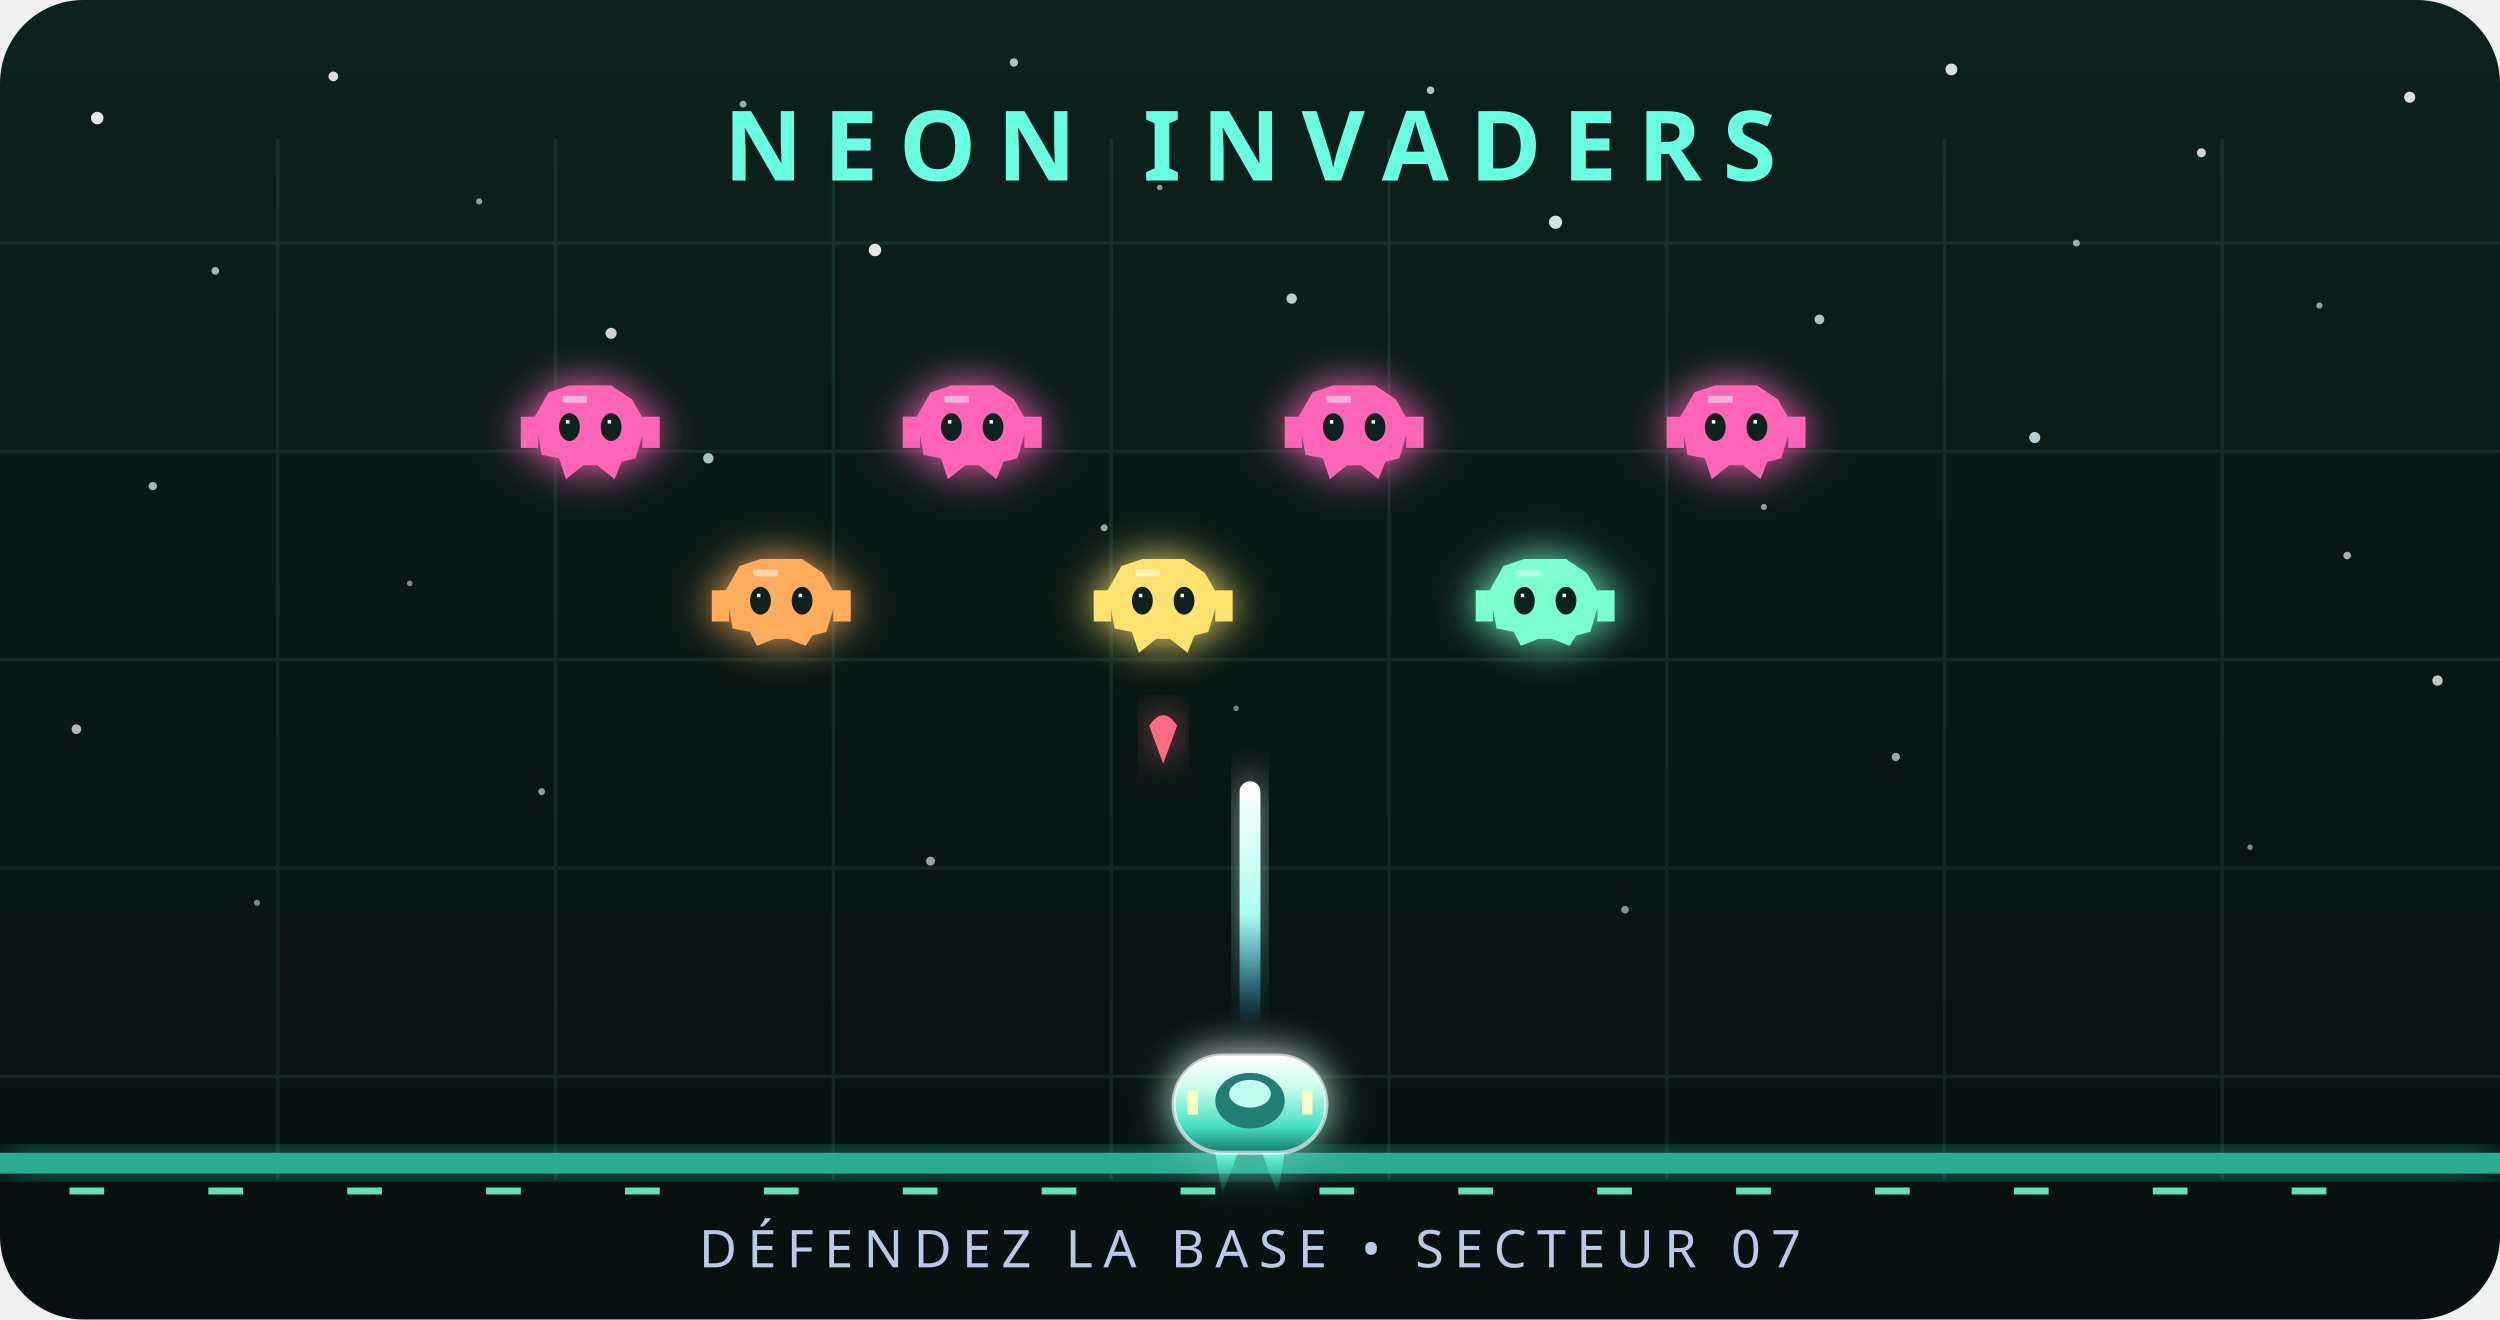
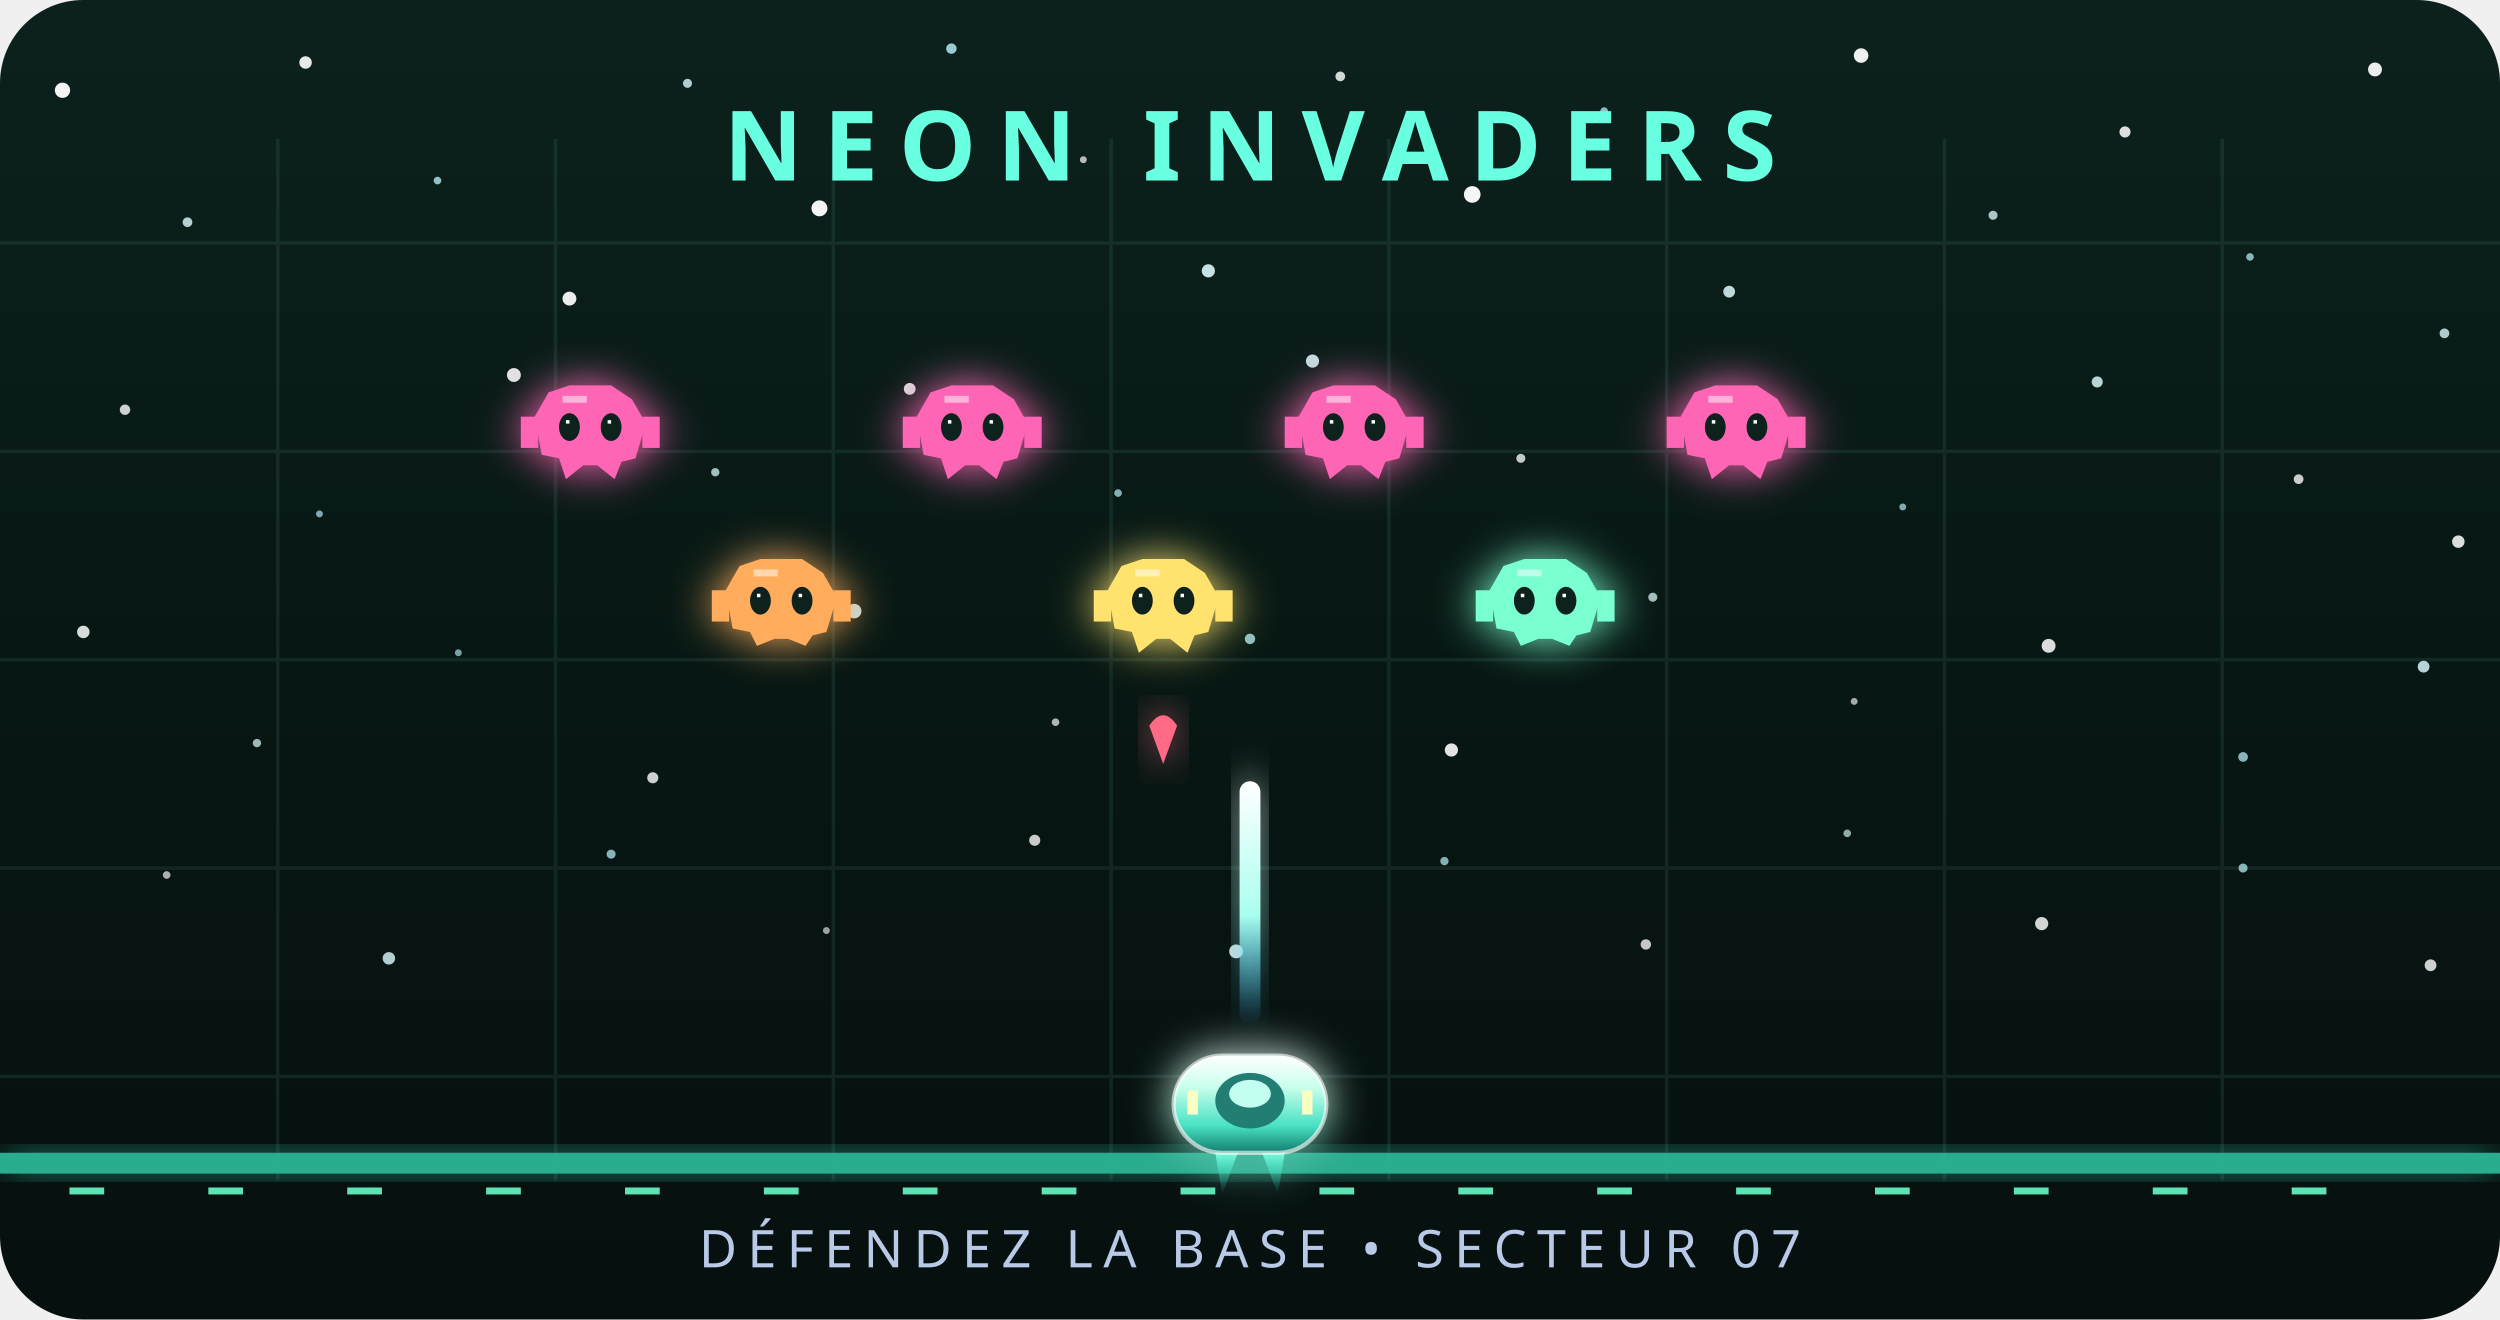
<svg xmlns="http://www.w3.org/2000/svg" viewBox="0 0 720 380" role="img" aria-labelledby="title desc">
  <defs>
    <linearGradient id="bg" x1="0" y1="0" x2="0" y2="1">
      <stop offset="0" stop-color="#0c211d" />
      <stop offset="0.52" stop-color="#071713" />
      <stop offset="1" stop-color="#06100f" />
    </linearGradient>
    <linearGradient id="player" x1="0" y1="0" x2="0" y2="1">
      <stop offset="0" stop-color="#ffffff" />
      <stop offset="0.32" stop-color="#caffed" />
      <stop offset="0.72" stop-color="#48e2c3" />
      <stop offset="1" stop-color="#137d6d" />
    </linearGradient>
    <linearGradient id="flame" x1="0" y1="0" x2="0" y2="1">
      <stop offset="0" stop-color="#fff3a0" />
      <stop offset="0.4" stop-color="#73ffe2" stop-opacity="0.8" />
      <stop offset="1" stop-color="#00b998" stop-opacity="0" />
    </linearGradient>
    <linearGradient id="beam" x1="0" y1="1" x2="0" y2="0">
      <stop offset="0" stop-color="#37bfff" stop-opacity="0" />
      <stop offset="0.45" stop-color="#aaffef" />
      <stop offset="1" stop-color="#ffffff" />
    </linearGradient>
    <filter id="glow" x="-40%" y="-40%" width="180%" height="180%">
      <feGaussianBlur stdDeviation="6" result="b" />
      <feMerge>
        <feMergeNode in="b" />
        <feMergeNode in="SourceGraphic" />
      </feMerge>
    </filter>
  </defs>
  <rect width="720" height="380" rx="24" fill="url(#bg)" />
  <g class="stars" aria-hidden="true">
-     <circle cx="28" cy="34" r="1.8" fill="#ffffff" opacity="0.9" />
-     <circle cx="62" cy="78" r="1.1" fill="#dffcff" opacity="0.7" />
-     <circle cx="96" cy="22" r="1.4" fill="#ffffff" opacity="0.85" />
-     <circle cx="138" cy="58" r="0.9" fill="#dffcff" opacity="0.6" />
-     <circle cx="176" cy="96" r="1.6" fill="#ffffff" opacity="0.8" />
-     <circle cx="214" cy="30" r="1.0" fill="#dffcff" opacity="0.65" />
-     <circle cx="252" cy="72" r="1.8" fill="#ffffff" opacity="0.9" />
-     <circle cx="292" cy="18" r="1.2" fill="#dffcff" opacity="0.75" />
-     <circle cx="334" cy="54" r="0.8" fill="#ffffff" opacity="0.55" />
-     <circle cx="372" cy="86" r="1.5" fill="#dffcff" opacity="0.8" />
-     <circle cx="412" cy="26" r="1.1" fill="#ffffff" opacity="0.7" />
-     <circle cx="448" cy="64" r="1.9" fill="#dffcff" opacity="0.9" />
-     <circle cx="486" cy="38" r="0.9" fill="#ffffff" opacity="0.6" />
-     <circle cx="524" cy="92" r="1.4" fill="#dffcff" opacity="0.75" />
-     <circle cx="562" cy="20" r="1.7" fill="#ffffff" opacity="0.85" />
-     <circle cx="598" cy="70" r="1.0" fill="#dffcff" opacity="0.65" />
-     <circle cx="634" cy="44" r="1.3" fill="#ffffff" opacity="0.8" />
-     <circle cx="668" cy="88" r="0.9" fill="#dffcff" opacity="0.6" />
-     <circle cx="694" cy="28" r="1.6" fill="#ffffff" opacity="0.85" />
-     <circle cx="44" cy="140" r="1.2" fill="#dffcff" opacity="0.7" />
-     <circle cx="118" cy="168" r="0.8" fill="#ffffff" opacity="0.5" />
-     <circle cx="204" cy="132" r="1.5" fill="#dffcff" opacity="0.75" />
-     <circle cx="318" cy="152" r="1.0" fill="#ffffff" opacity="0.6" />
-     <circle cx="402" cy="118" r="1.3" fill="#dffcff" opacity="0.7" />
-     <circle cx="508" cy="146" r="0.9" fill="#ffffff" opacity="0.55" />
-     <circle cx="586" cy="126" r="1.6" fill="#dffcff" opacity="0.8" />
-     <circle cx="676" cy="160" r="1.1" fill="#ffffff" opacity="0.65" />
-     <circle cx="22" cy="210" r="1.4" fill="#ffffff" opacity="0.7" />
-     <circle cx="156" cy="228" r="1.0" fill="#dffcff" opacity="0.6" />
-     <circle cx="356" cy="204" r="0.8" fill="#ffffff" opacity="0.45" />
-     <circle cx="546" cy="218" r="1.2" fill="#dffcff" opacity="0.65" />
-     <circle cx="702" cy="196" r="1.5" fill="#ffffff" opacity="0.75" />
-     <circle cx="74" cy="260" r="0.9" fill="#dffcff" opacity="0.5" />
-     <circle cx="268" cy="248" r="1.3" fill="#ffffff" opacity="0.6" />
-     <circle cx="468" cy="262" r="1.1" fill="#dffcff" opacity="0.55" />
-     <circle cx="648" cy="244" r="0.8" fill="#ffffff" opacity="0.5" />
+     <circle cx="18" cy="26" r="2.2" fill="#ffffff" opacity="0.95" />
+     <circle cx="54" cy="64" r="1.4" fill="#dffcff" opacity="0.8" />
+     <circle cx="88" cy="18" r="1.8" fill="#ffffff" opacity="0.9" />
+     <circle cx="126" cy="52" r="1.1" fill="#bff6ff" opacity="0.75" />
+     <circle cx="164" cy="86" r="2.0" fill="#ffffff" opacity="0.92" />
+     <circle cx="198" cy="24" r="1.3" fill="#dffcff" opacity="0.78" />
+     <circle cx="236" cy="60" r="2.3" fill="#ffffff" opacity="0.95" />
+     <circle cx="274" cy="14" r="1.5" fill="#bff6ff" opacity="0.8" />
+     <circle cx="312" cy="46" r="1.0" fill="#ffffff" opacity="0.7" />
+     <circle cx="348" cy="78" r="1.9" fill="#dffcff" opacity="0.88" />
+     <circle cx="386" cy="22" r="1.4" fill="#ffffff" opacity="0.82" />
+     <circle cx="424" cy="56" r="2.4" fill="#ffffff" opacity="0.96" />
+     <circle cx="462" cy="32" r="1.1" fill="#bff6ff" opacity="0.72" />
+     <circle cx="498" cy="84" r="1.7" fill="#dffcff" opacity="0.84" />
+     <circle cx="536" cy="16" r="2.1" fill="#ffffff" opacity="0.93" />
+     <circle cx="574" cy="62" r="1.3" fill="#dffcff" opacity="0.76" />
+     <circle cx="612" cy="38" r="1.6" fill="#ffffff" opacity="0.86" />
+     <circle cx="648" cy="74" r="1.1" fill="#bff6ff" opacity="0.7" />
+     <circle cx="684" cy="20" r="2.0" fill="#ffffff" opacity="0.92" />
+     <circle cx="704" cy="96" r="1.4" fill="#dffcff" opacity="0.78" />
+     <circle cx="36" cy="118" r="1.5" fill="#ffffff" opacity="0.8" />
+     <circle cx="92" cy="148" r="1.0" fill="#bff6ff" opacity="0.65" />
+     <circle cx="148" cy="108" r="2.0" fill="#ffffff" opacity="0.88" />
+     <circle cx="206" cy="136" r="1.2" fill="#dffcff" opacity="0.72" />
+     <circle cx="262" cy="112" r="1.7" fill="#ffffff" opacity="0.84" />
+     <circle cx="322" cy="142" r="1.1" fill="#bff6ff" opacity="0.68" />
+     <circle cx="378" cy="104" r="1.9" fill="#dffcff" opacity="0.86" />
+     <circle cx="438" cy="132" r="1.3" fill="#ffffff" opacity="0.76" />
+     <circle cx="492" cy="116" r="2.2" fill="#ffffff" opacity="0.9" />
+     <circle cx="548" cy="146" r="1.0" fill="#bff6ff" opacity="0.66" />
+     <circle cx="604" cy="110" r="1.6" fill="#dffcff" opacity="0.82" />
+     <circle cx="662" cy="138" r="1.4" fill="#ffffff" opacity="0.78" />
+     <circle cx="708" cy="156" r="1.8" fill="#ffffff" opacity="0.85" />
+     <circle cx="24" cy="182" r="1.8" fill="#ffffff" opacity="0.84" />
+     <circle cx="74" cy="214" r="1.2" fill="#dffcff" opacity="0.7" />
+     <circle cx="132" cy="188" r="1.0" fill="#bff6ff" opacity="0.62" />
+     <circle cx="188" cy="224" r="1.6" fill="#ffffff" opacity="0.8" />
+     <circle cx="246" cy="176" r="2.1" fill="#dffcff" opacity="0.86" />
+     <circle cx="304" cy="208" r="1.1" fill="#ffffff" opacity="0.68" />
+     <circle cx="360" cy="184" r="1.5" fill="#bff6ff" opacity="0.74" />
+     <circle cx="418" cy="216" r="1.9" fill="#ffffff" opacity="0.88" />
+     <circle cx="476" cy="172" r="1.3" fill="#dffcff" opacity="0.72" />
+     <circle cx="534" cy="202" r="1.0" fill="#ffffff" opacity="0.64" />
+     <circle cx="590" cy="186" r="2.0" fill="#ffffff" opacity="0.85" />
+     <circle cx="646" cy="218" r="1.4" fill="#bff6ff" opacity="0.7" />
+     <circle cx="698" cy="192" r="1.7" fill="#dffcff" opacity="0.82" />
+     <circle cx="48" cy="252" r="1.1" fill="#ffffff" opacity="0.66" />
+     <circle cx="112" cy="276" r="1.8" fill="#dffcff" opacity="0.8" />
+     <circle cx="176" cy="246" r="1.3" fill="#bff6ff" opacity="0.7" />
+     <circle cx="238" cy="268" r="1.0" fill="#ffffff" opacity="0.6" />
+     <circle cx="298" cy="242" r="1.6" fill="#ffffff" opacity="0.78" />
+     <circle cx="356" cy="274" r="2.0" fill="#dffcff" opacity="0.84" />
+     <circle cx="416" cy="248" r="1.2" fill="#bff6ff" opacity="0.68" />
+     <circle cx="474" cy="272" r="1.5" fill="#ffffff" opacity="0.76" />
+     <circle cx="532" cy="240" r="1.1" fill="#dffcff" opacity="0.64" />
+     <circle cx="588" cy="266" r="1.9" fill="#ffffff" opacity="0.82" />
+     <circle cx="646" cy="250" r="1.3" fill="#bff6ff" opacity="0.7" />
+     <circle cx="700" cy="278" r="1.7" fill="#ffffff" opacity="0.8" />
  </g>
  <g stroke="#9bfff0" stroke-width="1" opacity="0.08">
    <path d="M0 70h720M0 130h720M0 190h720M0 250h720M0 310h720" />
    <path d="M80 40v300M160 40v300M240 40v300M320 40v300M400 40v300M480 40v300M560 40v300M640 40v300" />
  </g>
  <text x="360" y="52" text-anchor="middle" fill="#69ffe1" font-family="system-ui,Segoe UI,sans-serif" font-weight="800" font-size="28" letter-spacing="6">NEON INVADERS</text>
  <g filter="url(#glow)">
    <g transform="translate(170 125)" fill="#ff65b5">
      <path d="M-16 -5 L-12 -12 L-6 -14 L6 -14 L12 -10 L16 -3 L13 7 L9 8 L7 13 L2 9 L-2 9 L-7 13 L-9 7 L-14 6 Z" />
      <rect x="-20" y="-5" width="5" height="9" />
      <rect x="15" y="-5" width="5" height="9" />
      <g fill="#10201c">
        <ellipse cx="-6" cy="-2" rx="3" ry="4" />
        <ellipse cx="6" cy="-2" rx="3" ry="4" />
      </g>
      <g fill="#fff">
        <rect x="-7" y="-4" width="1" height="1" />
        <rect x="5" y="-4" width="1" height="1" />
      </g>
      <rect x="-8" y="-11" width="7" height="2" fill="#fff" opacity="0.5" />
    </g>
    <g transform="translate(280 125)" fill="#ff65b5">
      <path d="M-16 -5 L-12 -12 L-6 -14 L6 -14 L12 -10 L16 -3 L13 7 L9 8 L7 13 L2 9 L-2 9 L-7 13 L-9 7 L-14 6 Z" />
      <rect x="-20" y="-5" width="5" height="9" />
      <rect x="15" y="-5" width="5" height="9" />
      <g fill="#10201c">
        <ellipse cx="-6" cy="-2" rx="3" ry="4" />
        <ellipse cx="6" cy="-2" rx="3" ry="4" />
      </g>
      <g fill="#fff">
        <rect x="-7" y="-4" width="1" height="1" />
        <rect x="5" y="-4" width="1" height="1" />
      </g>
      <rect x="-8" y="-11" width="7" height="2" fill="#fff" opacity="0.5" />
    </g>
    <g transform="translate(390 125)" fill="#ff65b5">
      <path d="M-16 -5 L-12 -12 L-6 -14 L6 -14 L12 -10 L16 -3 L13 7 L9 8 L7 13 L2 9 L-2 9 L-7 13 L-9 7 L-14 6 Z" />
      <rect x="-20" y="-5" width="5" height="9" />
      <rect x="15" y="-5" width="5" height="9" />
      <g fill="#10201c">
        <ellipse cx="-6" cy="-2" rx="3" ry="4" />
        <ellipse cx="6" cy="-2" rx="3" ry="4" />
      </g>
      <g fill="#fff">
        <rect x="-7" y="-4" width="1" height="1" />
        <rect x="5" y="-4" width="1" height="1" />
      </g>
      <rect x="-8" y="-11" width="7" height="2" fill="#fff" opacity="0.5" />
    </g>
    <g transform="translate(500 125)" fill="#ff65b5">
      <path d="M-16 -5 L-12 -12 L-6 -14 L6 -14 L12 -10 L16 -3 L13 7 L9 8 L7 13 L2 9 L-2 9 L-7 13 L-9 7 L-14 6 Z" />
      <rect x="-20" y="-5" width="5" height="9" />
      <rect x="15" y="-5" width="5" height="9" />
      <g fill="#10201c">
        <ellipse cx="-6" cy="-2" rx="3" ry="4" />
        <ellipse cx="6" cy="-2" rx="3" ry="4" />
      </g>
      <g fill="#fff">
        <rect x="-7" y="-4" width="1" height="1" />
        <rect x="5" y="-4" width="1" height="1" />
      </g>
      <rect x="-8" y="-11" width="7" height="2" fill="#fff" opacity="0.5" />
    </g>
    <g transform="translate(225 175)" fill="#ffad5c">
      <path d="M-16 -5 L-12 -12 L-6 -14 L6 -14 L12 -10 L16 -3 L13 7 L9 8 L7 11 L2 9 L-2 9 L-7 11 L-9 7 L-14 6 Z" />
      <rect x="-20" y="-5" width="5" height="9" />
      <rect x="15" y="-5" width="5" height="9" />
      <g fill="#10201c">
        <ellipse cx="-6" cy="-2" rx="3" ry="4" />
        <ellipse cx="6" cy="-2" rx="3" ry="4" />
      </g>
      <g fill="#fff">
        <rect x="-7" y="-4" width="1" height="1" />
        <rect x="5" y="-4" width="1" height="1" />
      </g>
      <rect x="-8" y="-11" width="7" height="2" fill="#fff" opacity="0.5" />
    </g>
    <g transform="translate(335 175)" fill="#ffe36e">
      <path d="M-16 -5 L-12 -12 L-6 -14 L6 -14 L12 -10 L16 -3 L13 7 L9 8 L7 13 L2 9 L-2 9 L-7 13 L-9 7 L-14 6 Z" />
      <rect x="-20" y="-5" width="5" height="9" />
      <rect x="15" y="-5" width="5" height="9" />
      <g fill="#10201c">
        <ellipse cx="-6" cy="-2" rx="3" ry="4" />
        <ellipse cx="6" cy="-2" rx="3" ry="4" />
      </g>
      <g fill="#fff">
        <rect x="-7" y="-4" width="1" height="1" />
        <rect x="5" y="-4" width="1" height="1" />
      </g>
      <rect x="-8" y="-11" width="7" height="2" fill="#fff" opacity="0.5" />
    </g>
    <g transform="translate(445 175)" fill="#79ffd0">
      <path d="M-16 -5 L-12 -12 L-6 -14 L6 -14 L12 -10 L16 -3 L13 7 L9 8 L7 11 L2 9 L-2 9 L-7 11 L-9 7 L-14 6 Z" />
      <rect x="-20" y="-5" width="5" height="9" />
      <rect x="15" y="-5" width="5" height="9" />
      <g fill="#10201c">
        <ellipse cx="-6" cy="-2" rx="3" ry="4" />
        <ellipse cx="6" cy="-2" rx="3" ry="4" />
      </g>
      <g fill="#fff">
        <rect x="-7" y="-4" width="1" height="1" />
        <rect x="5" y="-4" width="1" height="1" />
      </g>
      <rect x="-8" y="-11" width="7" height="2" fill="#fff" opacity="0.5" />
    </g>
  </g>
  <g filter="url(#glow)">
    <path d="M335 220 L331 209 Q335 203 339 209 Z" fill="#ff6b85" />
  </g>
  <rect x="357" y="225" width="6" height="70" rx="3" fill="url(#beam)" filter="url(#glow)" />
  <rect x="0" y="332" width="720" height="6" fill="#2ebd9c" filter="url(#glow)" opacity="0.9" />
  <g fill="#69f8c7" opacity="0.9">
    <rect x="20" y="342" width="10" height="2" />
    <rect x="60" y="342" width="10" height="2" />
    <rect x="100" y="342" width="10" height="2" />
    <rect x="140" y="342" width="10" height="2" />
    <rect x="180" y="342" width="10" height="2" />
    <rect x="220" y="342" width="10" height="2" />
    <rect x="260" y="342" width="10" height="2" />
    <rect x="300" y="342" width="10" height="2" />
    <rect x="340" y="342" width="10" height="2" />
    <rect x="380" y="342" width="10" height="2" />
    <rect x="420" y="342" width="10" height="2" />
    <rect x="460" y="342" width="10" height="2" />
    <rect x="500" y="342" width="10" height="2" />
    <rect x="540" y="342" width="10" height="2" />
    <rect x="580" y="342" width="10" height="2" />
    <rect x="620" y="342" width="10" height="2" />
    <rect x="660" y="342" width="10" height="2" />
  </g>
  <g transform="translate(360 318)" filter="url(#glow)">
    <path d="M-11 8 L-8 26 L-2 10 Z" fill="url(#flame)" />
    <path d="M11 8 L8 26 L2 10 Z" fill="url(#flame)" />
    <rect x="-22" y="-14" width="44" height="28" rx="14" fill="url(#player)" stroke="#ffffff" stroke-opacity="0.6" stroke-width="1.2" />
    <ellipse cx="0" cy="-1" rx="10" ry="8" fill="#237d73" />
    <ellipse cx="0" cy="-3" rx="6" ry="4" fill="#c2fff1" />
    <rect x="-18" y="-4" width="3" height="7" fill="#faffc4" />
    <rect x="15" y="-4" width="3" height="7" fill="#faffc4" />
  </g>
  <text x="360" y="365" text-anchor="middle" fill="#b9c9e8" font-family="system-ui,Segoe UI,sans-serif" font-size="15" letter-spacing="3">DÉFENDEZ LA BASE • SECTEUR 07</text>
</svg>
